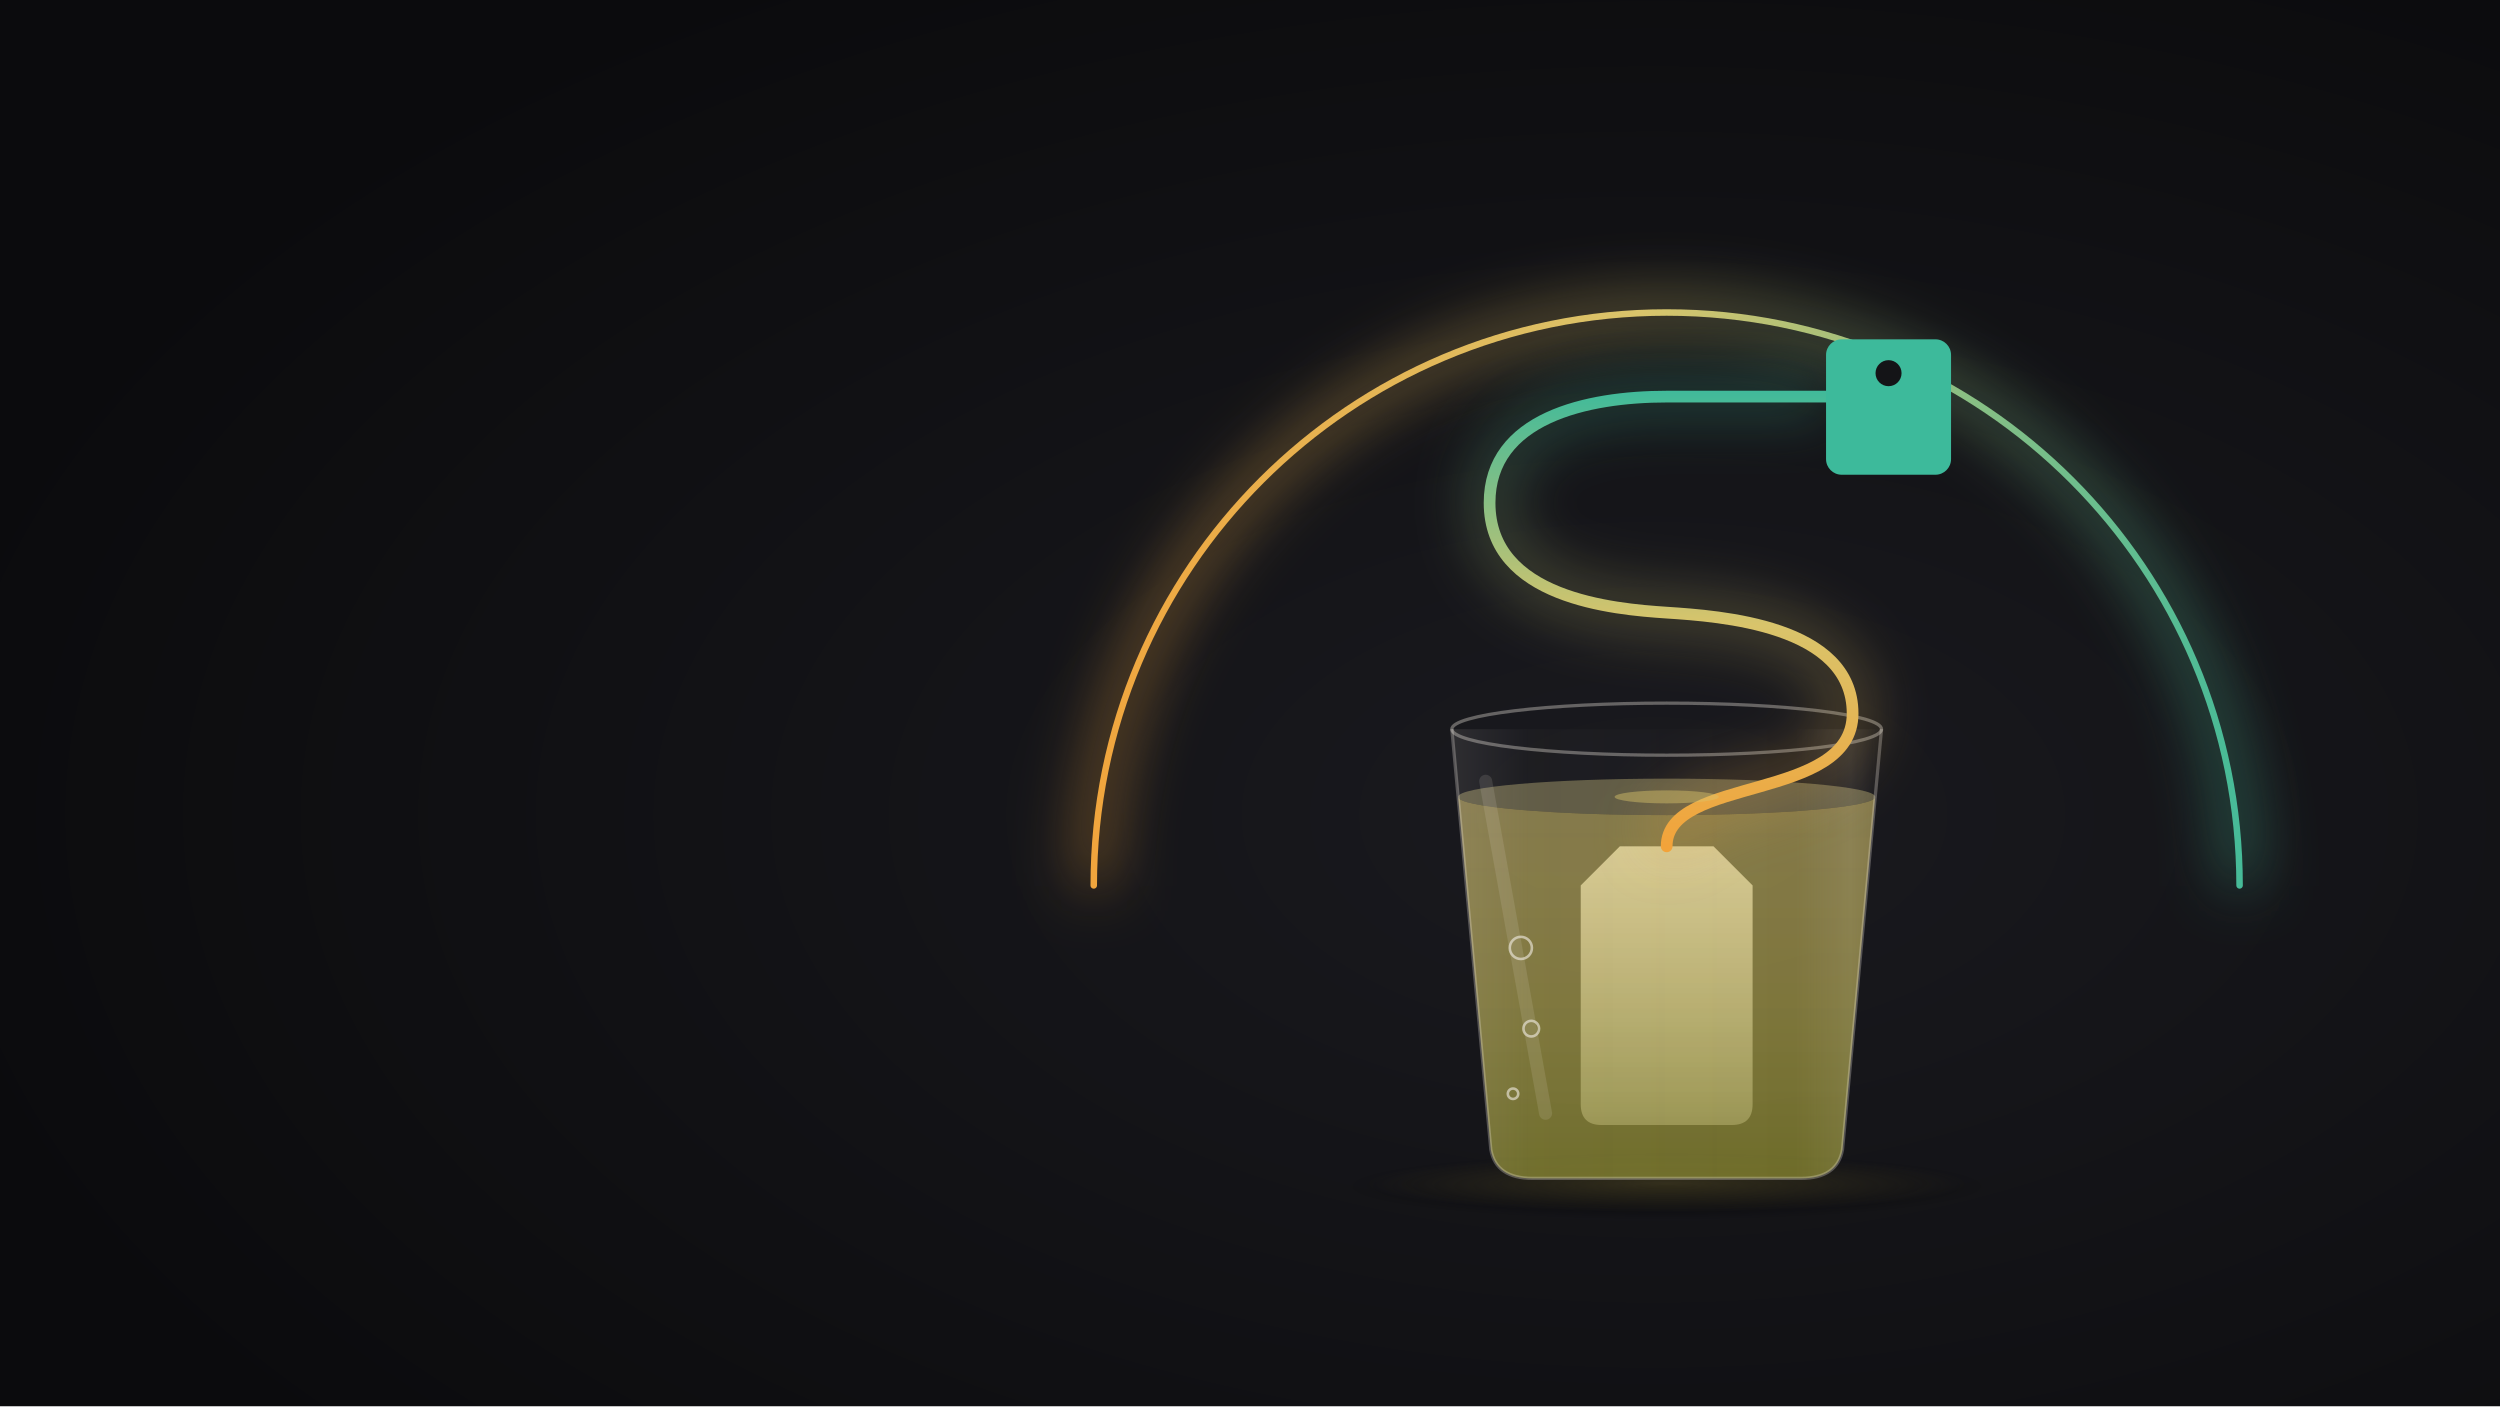
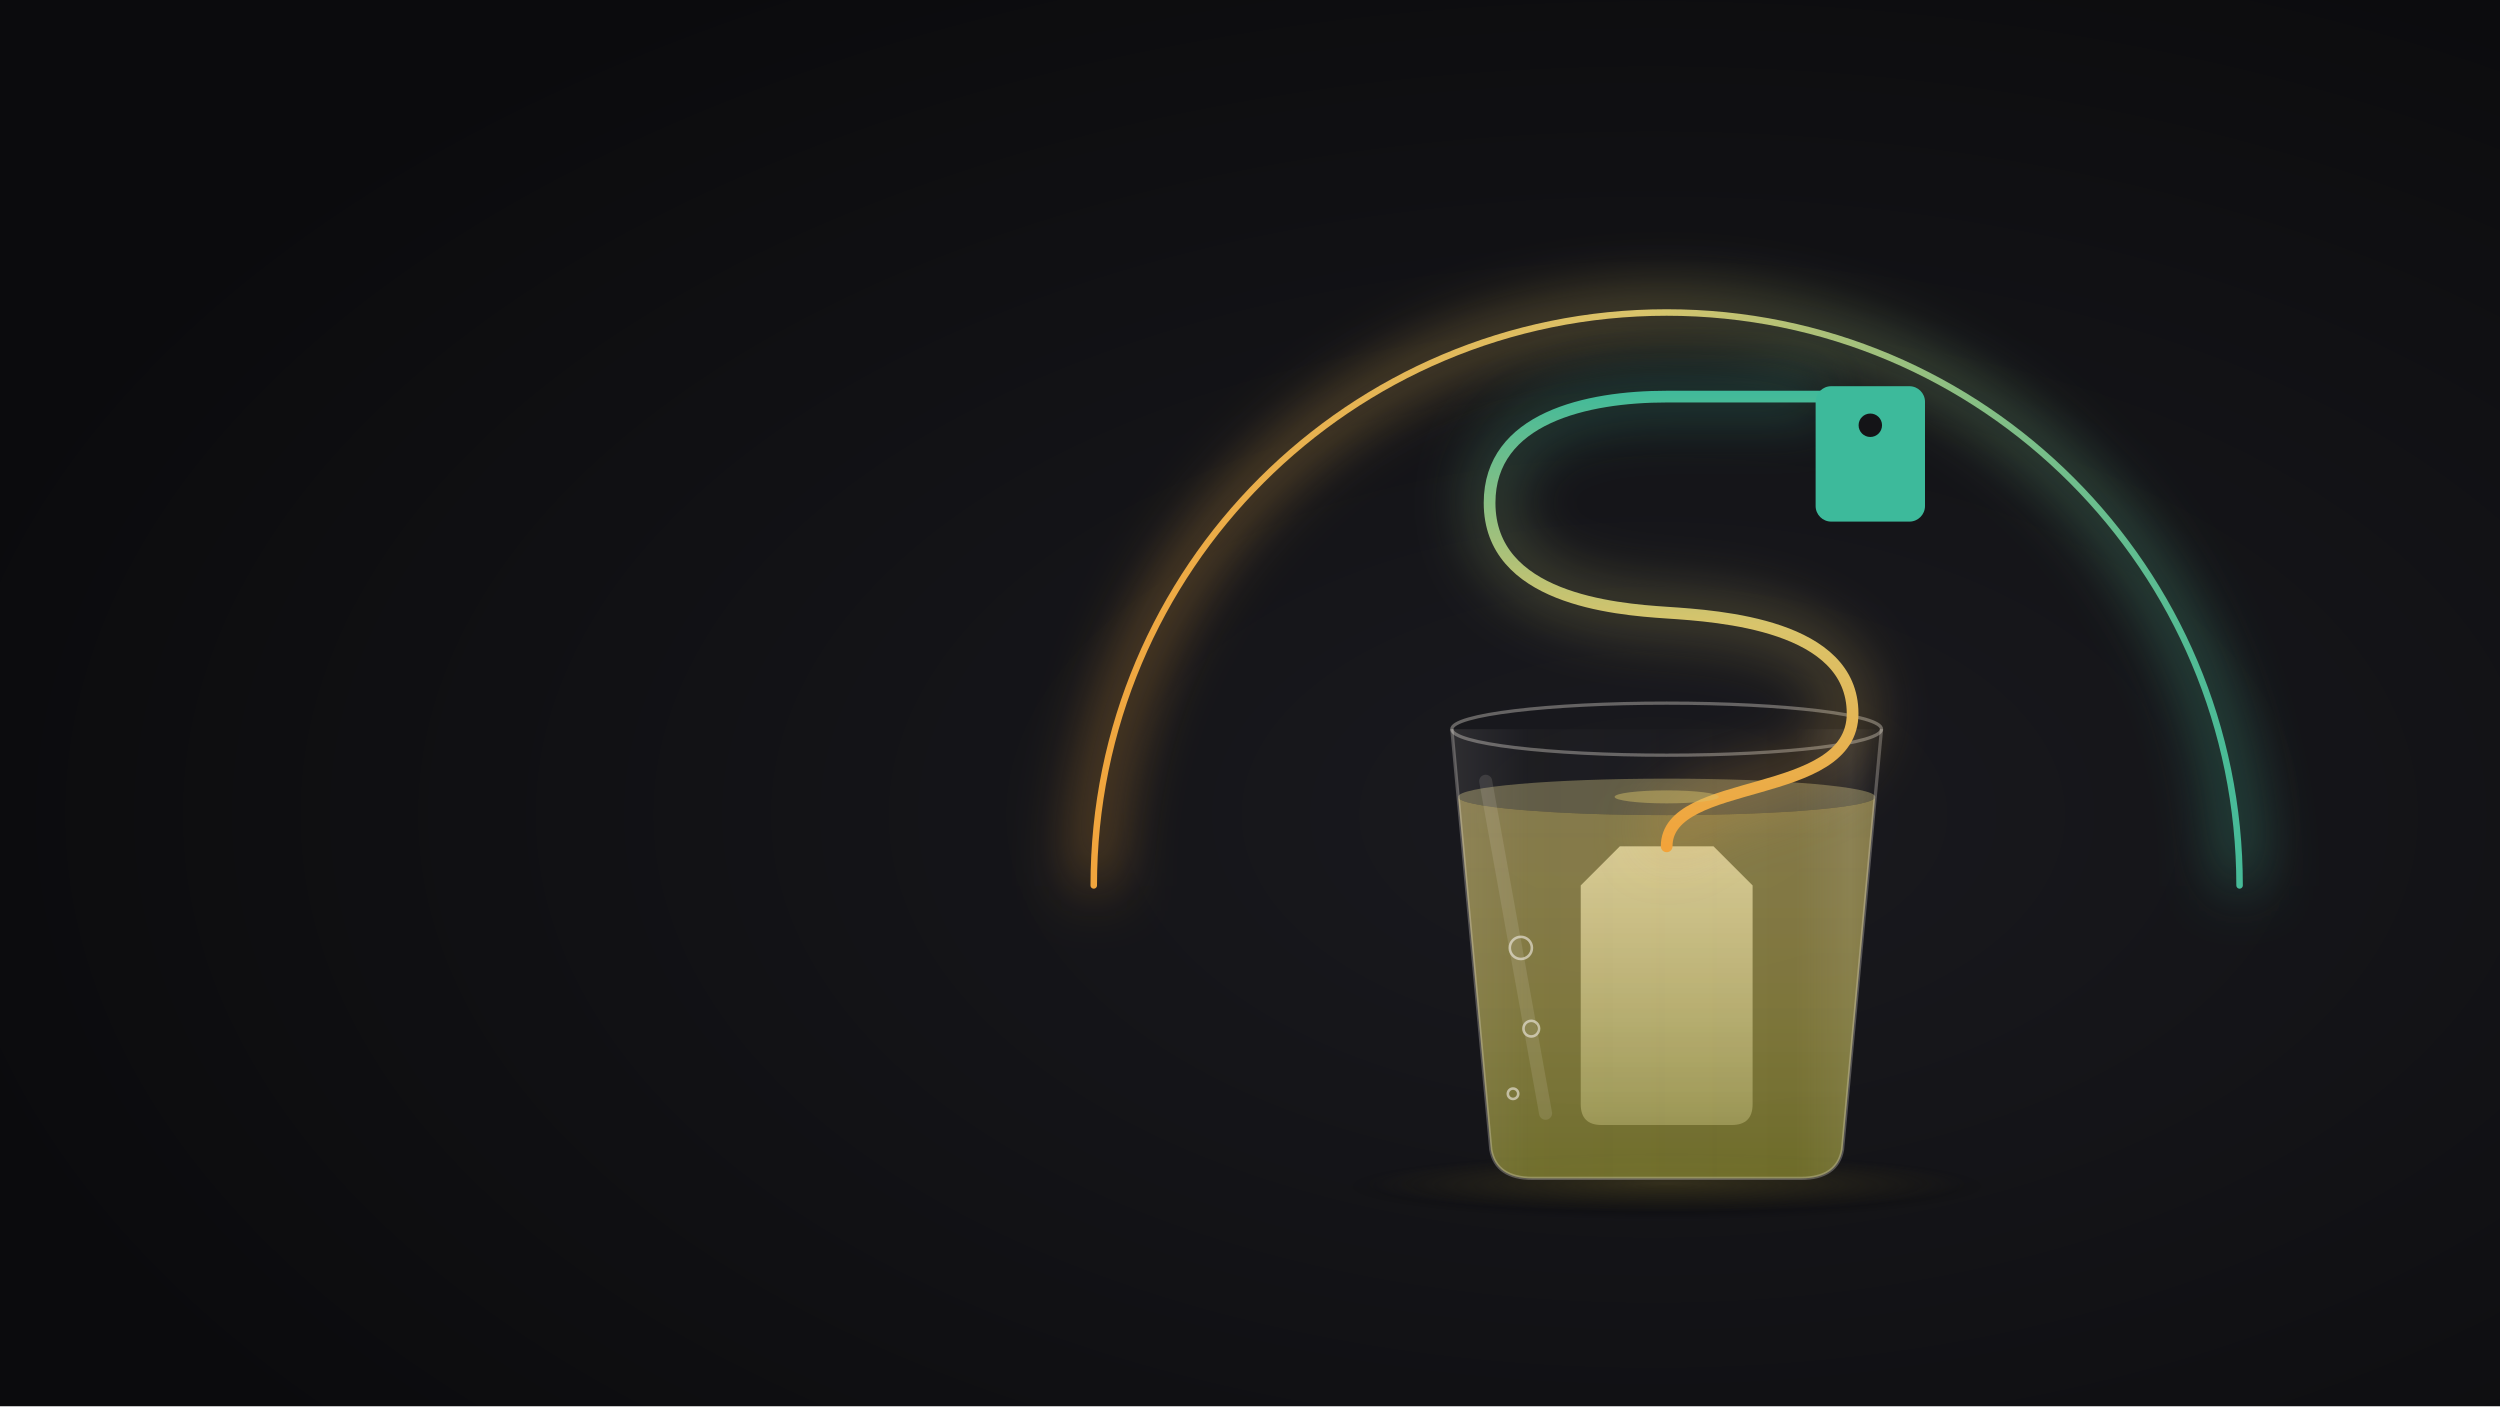
<svg xmlns="http://www.w3.org/2000/svg" viewBox="0 0 1920 1080" width="1920" height="1080">
  <defs>
    <filter id="glow" x="-30%" y="-30%" width="160%" height="160%">
      <feGaussianBlur stdDeviation="22" />
    </filter>
    <linearGradient id="arcH" gradientUnits="userSpaceOnUse" x1="810" y1="0" x2="1750" y2="0">
      <stop offset="0" stop-color="#F2A33A" />
      <stop offset="0.48" stop-color="#D9C46B" />
      <stop offset="1" stop-color="#3DBA9B" />
    </linearGradient>
    <radialGradient id="vig" cx="66%" cy="58%" r="70%">
      <stop offset="0" stop-color="#1A1A1F" />
      <stop offset="1" stop-color="#0B0B0D" />
    </radialGradient>
    <linearGradient id="teaL" x1="0" y1="0" x2="0" y2="1">
      <stop offset="0" stop-color="#D9C46B" stop-opacity=".55" />
      <stop offset="1" stop-color="#7C7A2C" stop-opacity=".85" />
    </linearGradient>
    <linearGradient id="glassH" x1="0" x2="1">
      <stop offset="0" stop-color="#F3EEE6" stop-opacity=".10" />
      <stop offset=".18" stop-color="#F3EEE6" stop-opacity=".02" />
      <stop offset=".8" stop-color="#F3EEE6" stop-opacity="0" />
      <stop offset=".93" stop-color="#F3EEE6" stop-opacity=".08" />
      <stop offset="1" stop-color="#F3EEE6" stop-opacity="0" />
    </linearGradient>
    <radialGradient id="shadow">
      <stop offset="0" stop-color="#000" stop-opacity=".8" />
      <stop offset="1" stop-color="#000" stop-opacity="0" />
    </radialGradient>
    <radialGradient id="pool" cx="50%" cy="50%" r="50%">
      <stop offset="0" stop-color="#D9C46B" stop-opacity=".22" />
      <stop offset="1" stop-color="#D9C46B" stop-opacity="0" />
    </radialGradient>
    <linearGradient id="sH" gradientUnits="userSpaceOnUse" x1="0" y1="650" x2="0" y2="296.4">
      <stop offset="0" stop-color="#F2A33A" />
      <stop offset="0.48" stop-color="#D9C46B" />
      <stop offset="1" stop-color="#3DBA9B" />
    </linearGradient>
  </defs>
  <rect width="1920" height="1080" fill="url(#vig)" />
  <path d="M840 680 A440 440 0 0 1 1720 680" fill="none" stroke="url(#arcH)" stroke-width="22" opacity=".5" filter="url(#glow)" />
  <path d="M840 680 A440 440 0 0 1 1720 680" fill="none" stroke="url(#arcH)" stroke-width="5" stroke-linecap="round" />
  <ellipse cx="1280" cy="911" rx="250" ry="26" fill="url(#shadow)" />
  <ellipse cx="1280" cy="909" rx="230" ry="22" fill="url(#pool)" />
  <path d="M1214.0 680 L1244.0 650 H1316.0 L1346.0 680 V848 Q1346.0 864 1330.0 864 H1230.0 Q1214.0 864 1214.0 848 Z" fill="#F3EEE6" opacity=".92" />
  <path d="M1119.823 612 L1144.959 883 Q1148.959 905 1177.0 905 H1383.0 Q1411.041 905 1415.041 883 L1440.177 612 A160.177 14 0 0 1 1119.823 612 Z" fill="url(#teaL)" />
  <ellipse cx="1280" cy="612" rx="160.177" ry="14" fill="#E3D58A" opacity=".35" />
  <path d="M1115.0 560 L1144.959 883 Q1148.959 905 1177.0 905 H1383.0 Q1411.041 905 1415.041 883 L1445.0 560" fill="url(#glassH)" stroke="#F3EEE6" stroke-opacity=".28" stroke-width="2.5" />
  <ellipse cx="1280" cy="560" rx="165.0" ry="20" fill="none" stroke="#F3EEE6" stroke-opacity=".35" stroke-width="2.5" />
  <path d="M1141.0 600 L1187.0 855" stroke="#F3EEE6" stroke-opacity=".12" stroke-width="10" stroke-linecap="round" />
  <path d="M1280.0 650.0 C1280.0 595.6 1422.8 616.0 1422.8 548.0 C1422.8 480.0 1320.8 473.2 1280.0 470.5 C1239.2 467.8 1144.0 459.6 1144.0 386.2 C1144.0 320.9 1218.8 304.6 1280.0 304.6 H1402.4" fill="none" stroke="url(#sH)" stroke-width="26" opacity=".35" filter="url(#glow)" />
  <path d="M1280.0 650.0 C1280.0 595.6 1422.8 616.0 1422.8 548.0 C1422.8 480.0 1320.8 473.2 1280.0 470.5 C1239.2 467.8 1144.0 459.6 1144.0 386.2 C1144.0 320.9 1218.8 304.6 1280.0 304.6 H1402.4" fill="none" stroke="url(#sH)" stroke-width="9" stroke-linecap="round" />
  <ellipse cx="1280" cy="612" rx="40" ry="5" fill="#D9C46B" opacity=".45" />
-   <rect x="1402.4" y="260.6" width="96" height="104" rx="12" fill="#3DBA9B" />
-   <circle cx="1450.4" cy="286.6" r="10" fill="#141417" />
+   <rect x="1394.4" y="296.6" width="84" height="104" rx="12" fill="#3DBA9B" />
+   <circle cx="1436.4" cy="326.6" r="9" fill="#141417" />
  <circle cx="1162" cy="840" r="4" fill="none" stroke="#F3EEE6" stroke-opacity=".6" stroke-width="2" />
  <circle cx="1176" cy="790" r="6" fill="none" stroke="#F3EEE6" stroke-opacity=".6" stroke-width="2" />
  <circle cx="1168" cy="728" r="8.5" fill="none" stroke="#F3EEE6" stroke-opacity=".6" stroke-width="2" />
</svg>
